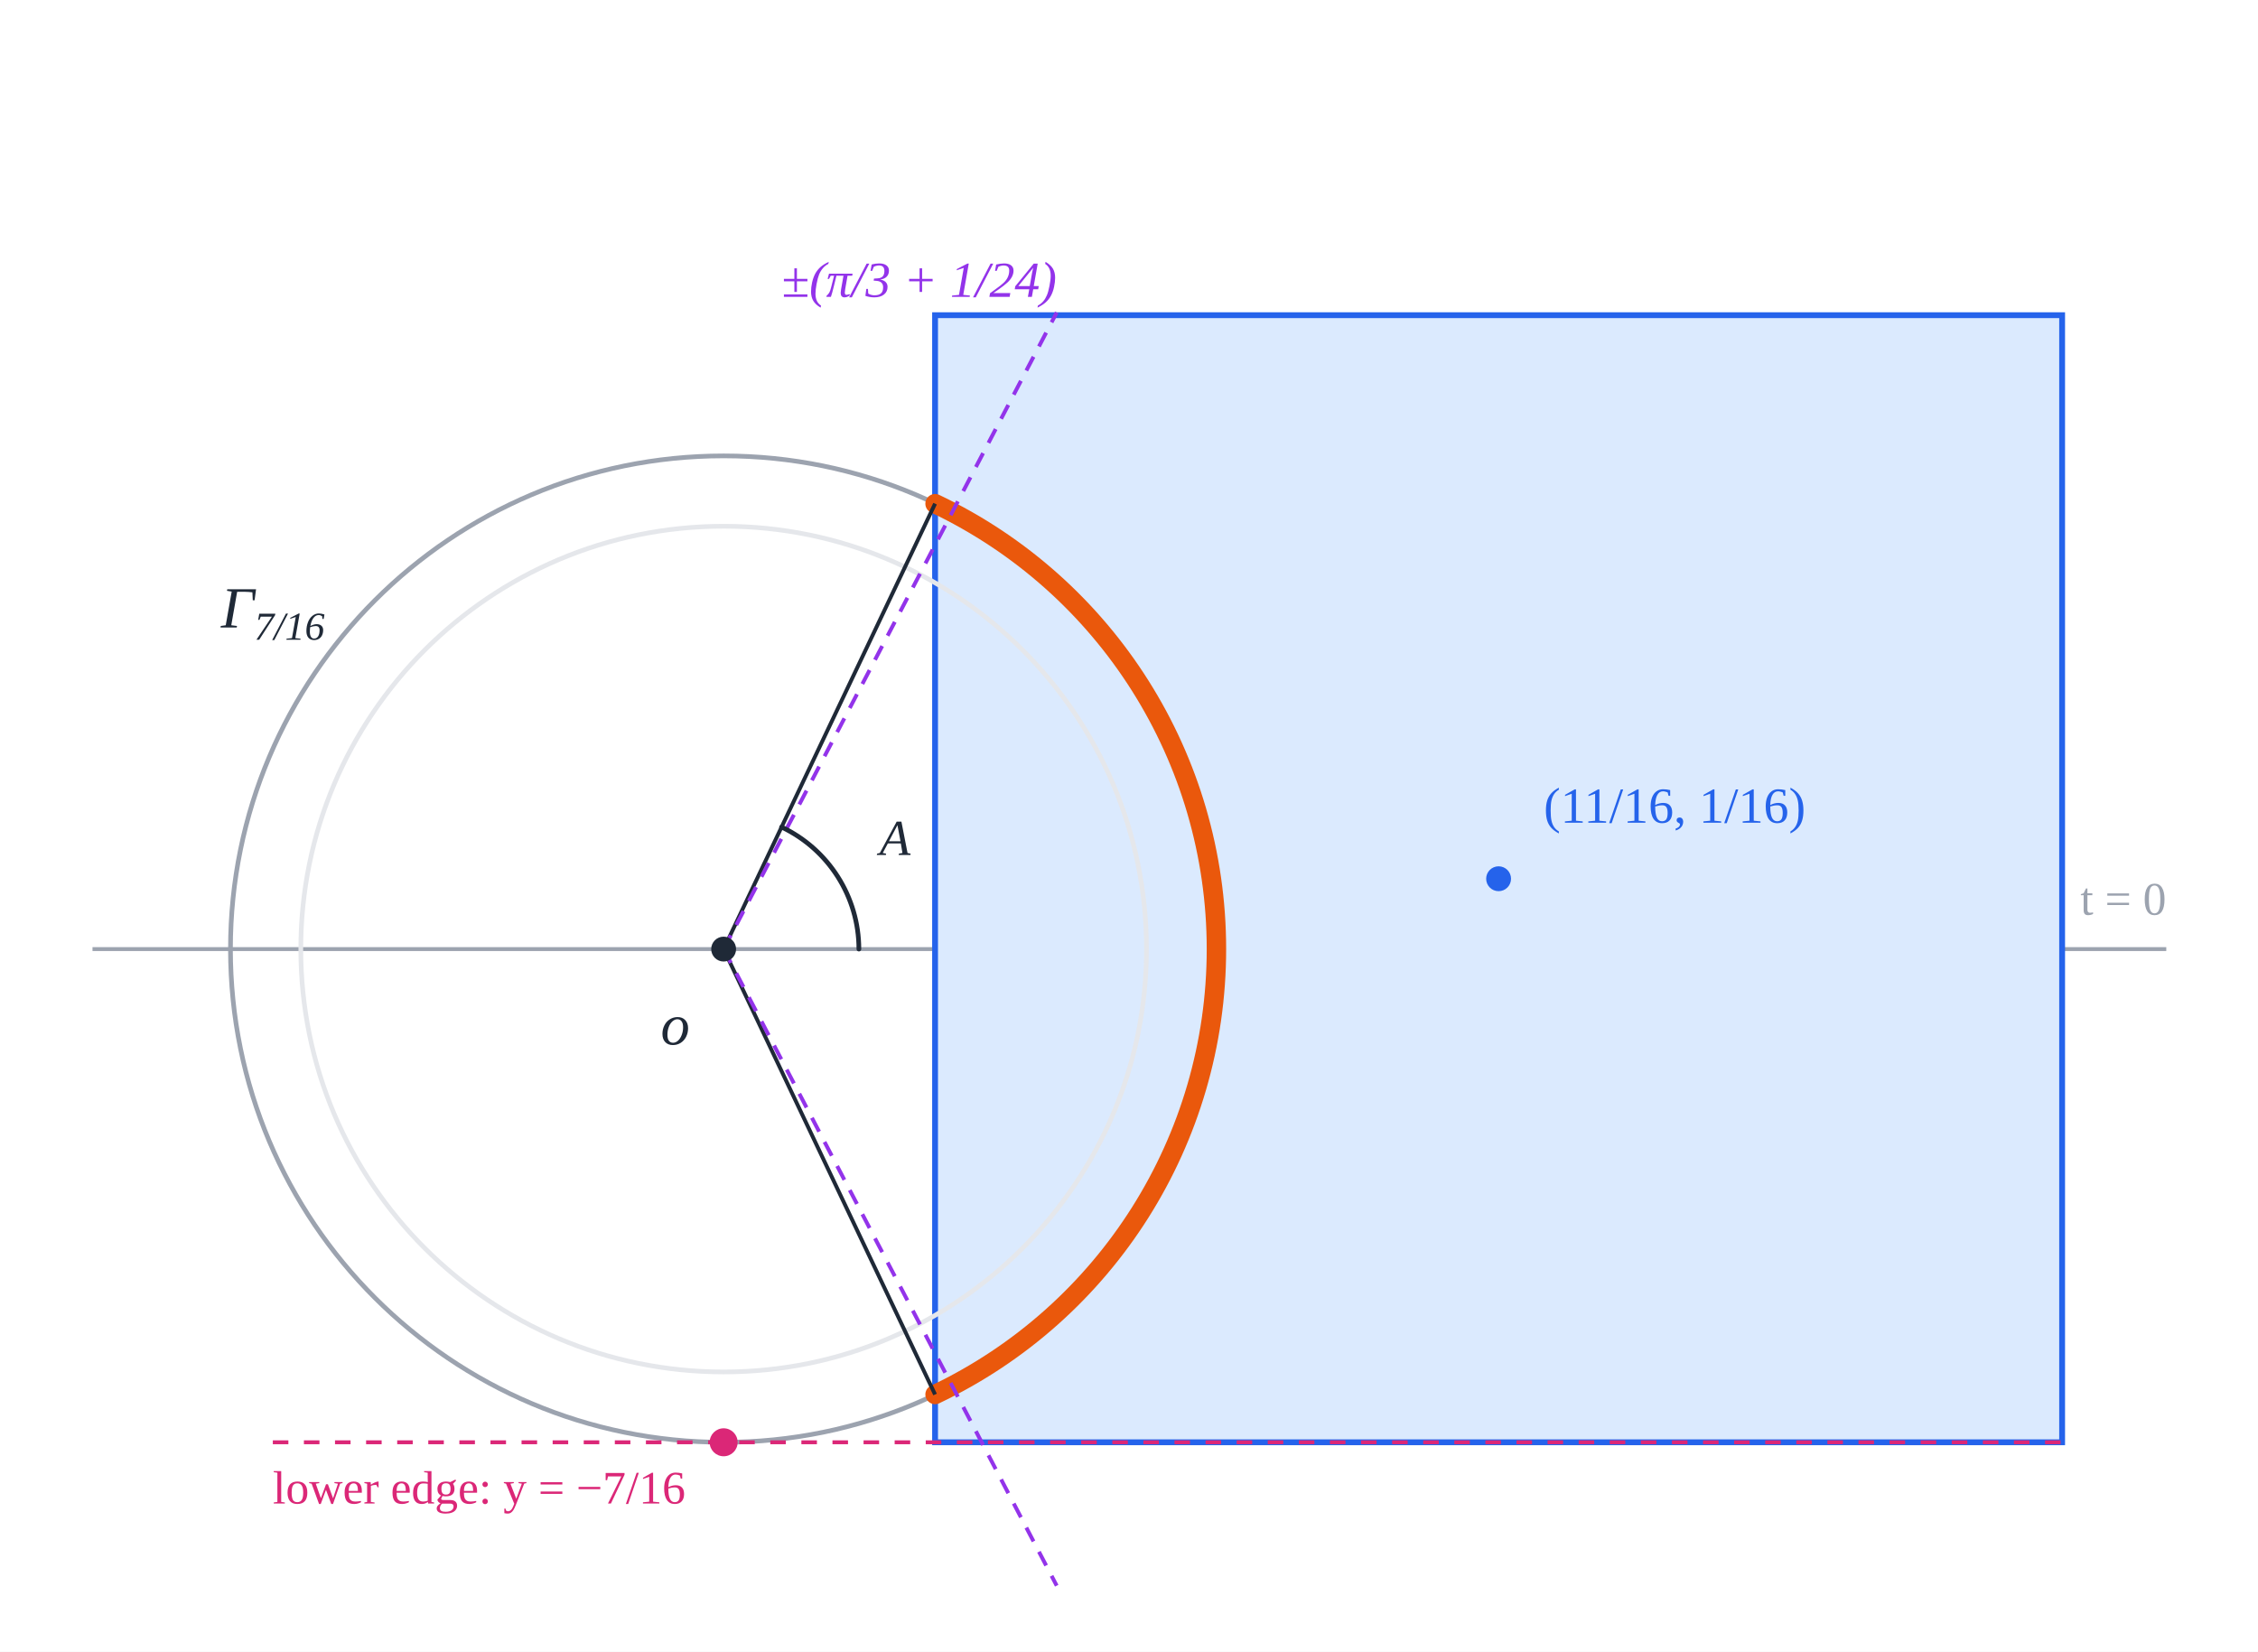
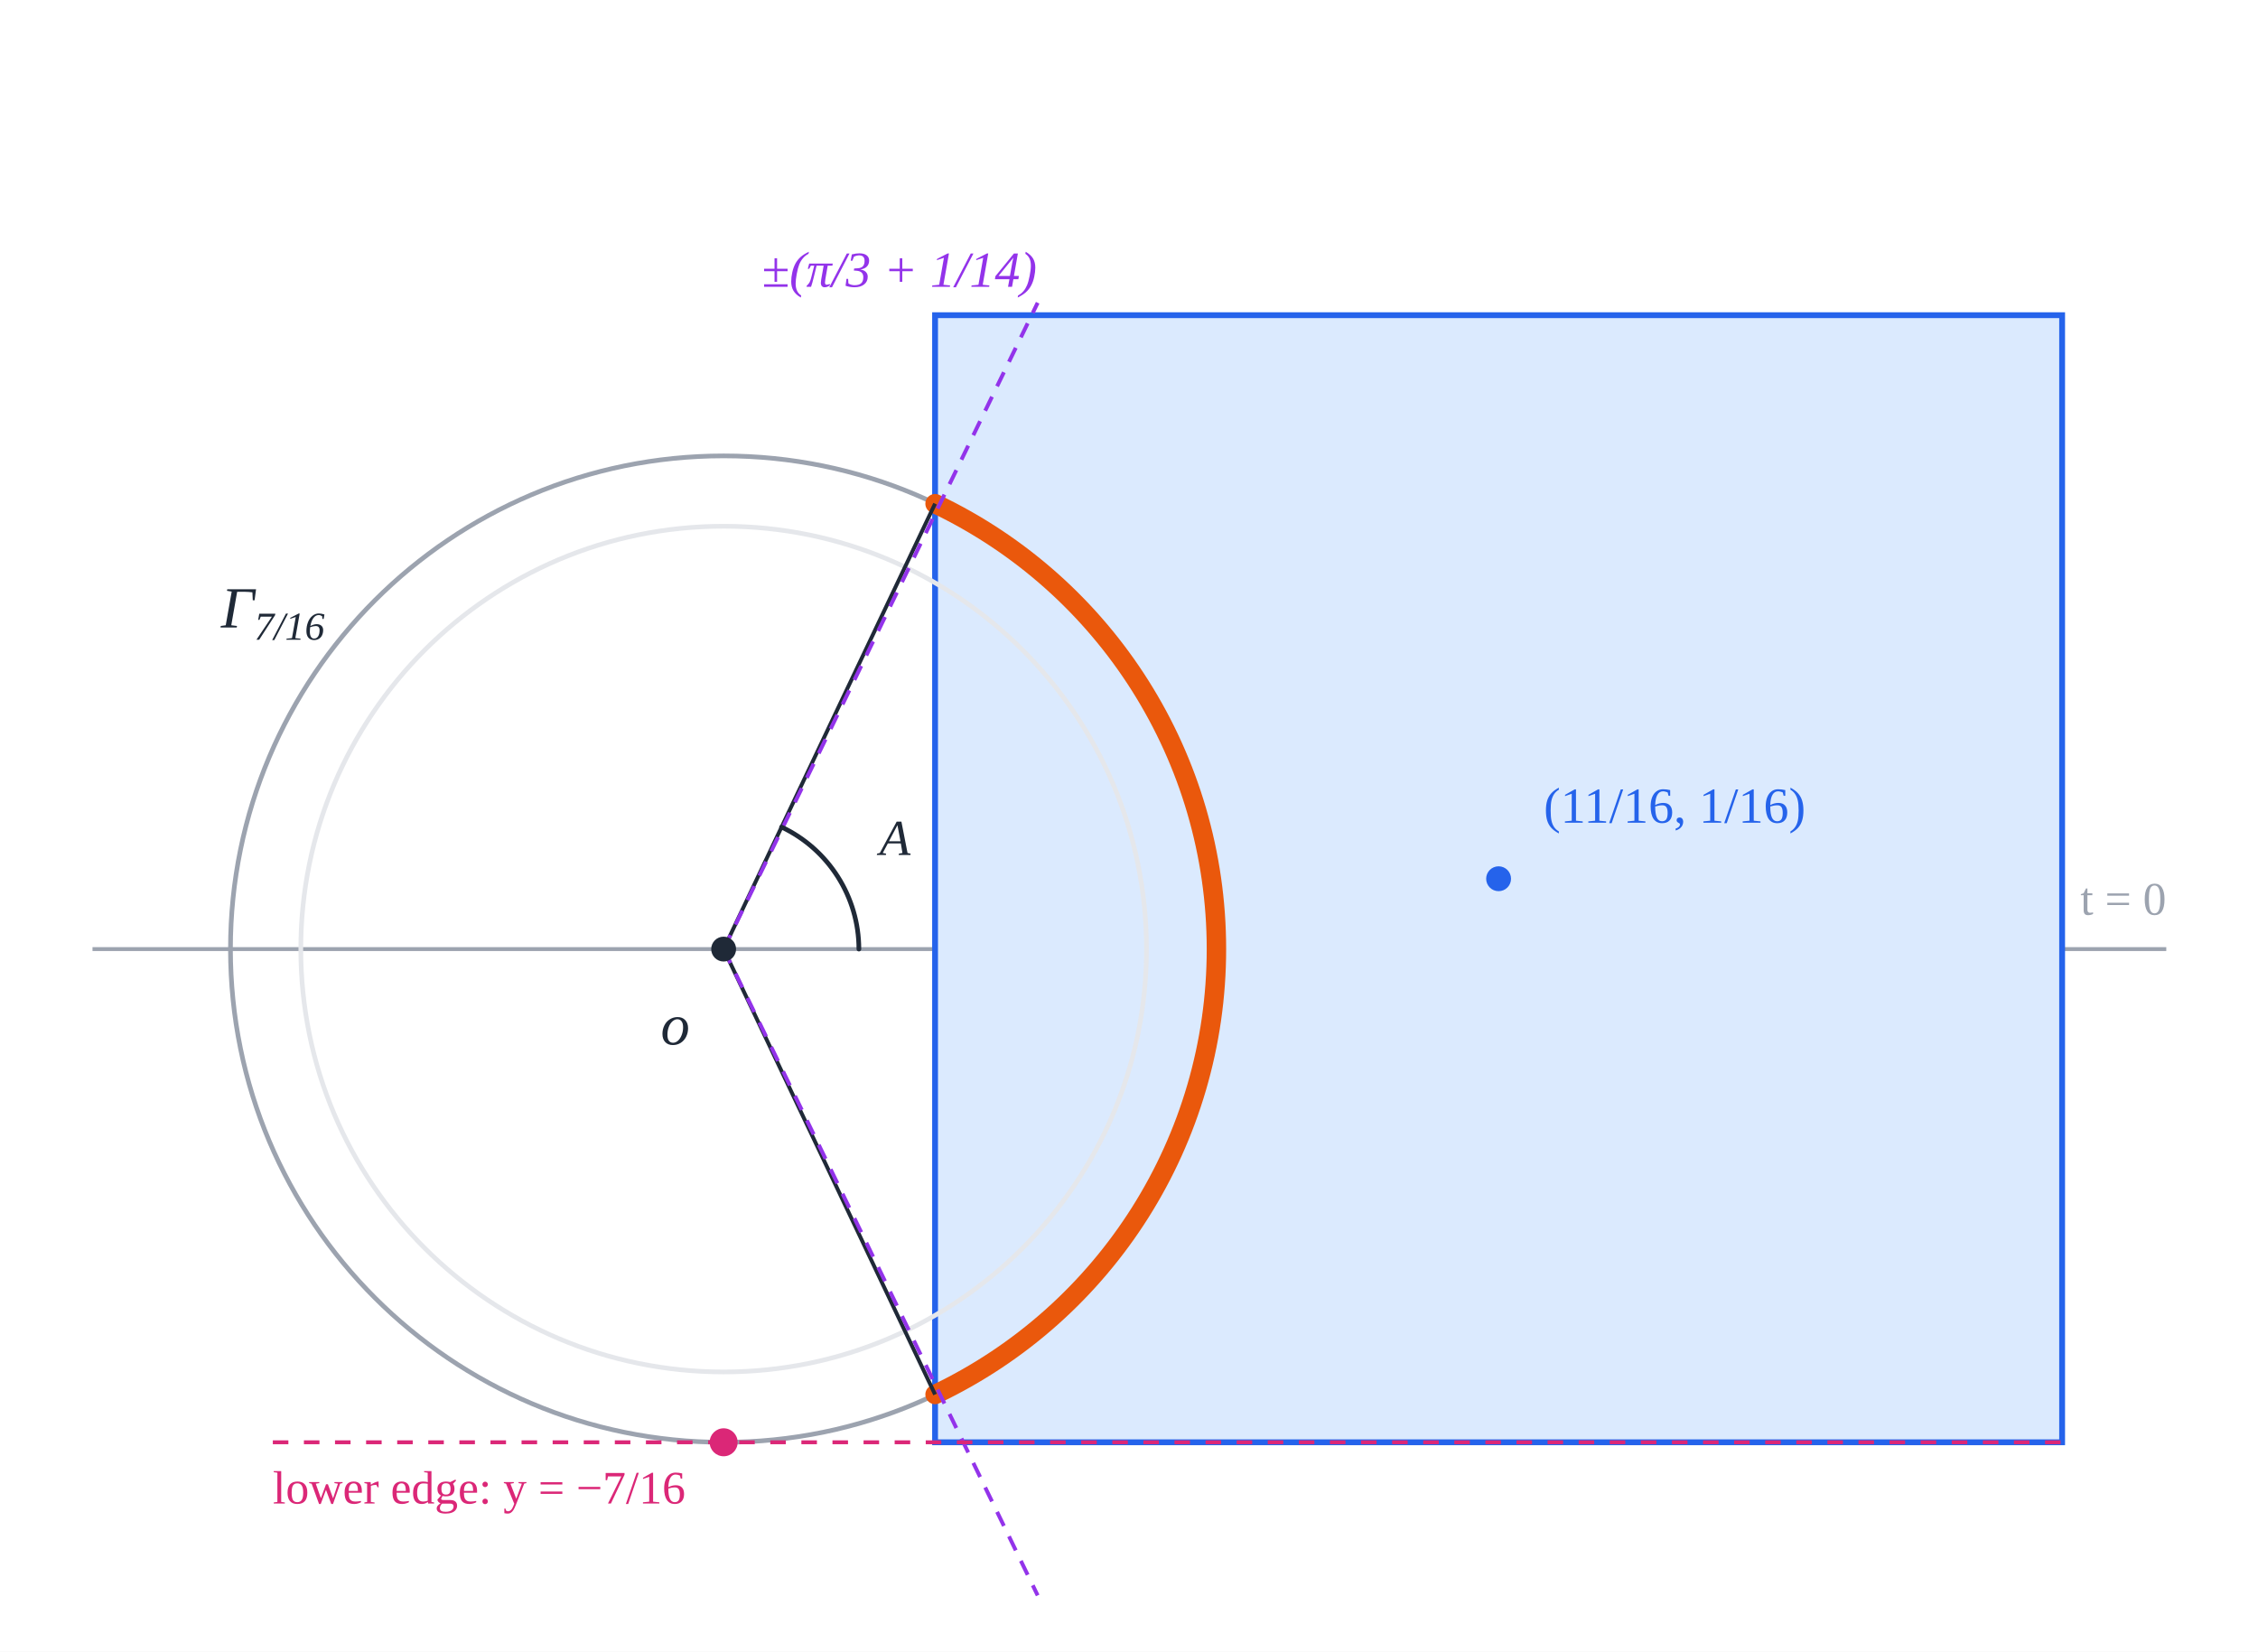
- <svg xmlns="http://www.w3.org/2000/svg" width="581" height="425" viewBox="0 0 581 425" role="img" aria-label="A square with a = 11/16 and b = 1/16 in its chart: the circle of radius 7/16 just touches the line of the lower edge, and the square holds a full cap of half-width more than pi/3 + 1/24">
+ <svg xmlns="http://www.w3.org/2000/svg" width="581" height="425" viewBox="0 0 581 425" role="img" aria-label="A square with a = 11/16 and b = 1/16 in its chart: the circle of radius 7/16 just touches the line of the lower edge, and the square holds a full cap of half-width more than pi/3 + 1/14">
  <defs>
    <marker id="arrow" viewBox="0 0 10 10" refX="9" refY="5" markerUnits="userSpaceOnUse" markerWidth="11" markerHeight="11" orient="auto-start-reverse">
      <path d="M 0 0 L 10 5 L 0 10 z" fill="#1f2937" />
    </marker>
  </defs>
  <rect width="100%" height="100%" fill="#ffffff" />
  <line x1="23.8" y1="244.2" x2="557.4" y2="244.2" stroke="#9ca3af" stroke-width="1" />
  <text x="557.4" y="232.6" font-size="12" font-family="Georgia, 'Times New Roman', serif" fill="#9ca3af" text-anchor="end" dominant-baseline="middle">t = 0</text>
  <polygon points="240.6,371.1 530.6,371.1 530.6,81.1 240.6,81.1" fill="#dbeafe" stroke="#2563eb" stroke-width="1.5" fill-opacity="1" />
  <circle cx="385.6" cy="226.1" r="3.2" fill="#2563eb" />
  <text x="397.2" y="208.7" font-size="13" font-family="Georgia, 'Times New Roman', serif" fill="#2563eb" text-anchor="start" dominant-baseline="middle">(11/16, 1/16)</text>
  <circle cx="186.2" cy="244.2" r="126.9" fill="none" stroke="#9ca3af" stroke-width="1.2" />
  <circle cx="186.2" cy="244.2" r="108.8" fill="none" stroke="#e5e7eb" stroke-width="1.2" />
  <path d="M 240.6 358.8 A 126.9 126.9 0 0 0 240.6 129.6" fill="none" stroke="#ea580c" stroke-width="5" stroke-linecap="round" />
  <line x1="186.2" y1="244.2" x2="240.6" y2="129.6" stroke="#1f2937" stroke-width="1" />
  <line x1="186.2" y1="244.2" x2="240.6" y2="358.8" stroke="#1f2937" stroke-width="1" />
-   <line x1="186.2" y1="244.2" x2="271.9" y2="80.4" stroke="#9333ea" stroke-width="1" stroke-dasharray="4 3" />
-   <line x1="186.2" y1="244.2" x2="271.9" y2="408.0" stroke="#9333ea" stroke-width="1" stroke-dasharray="4 3" />
+   <line x1="186.2" y1="244.2" x2="267.0" y2="77.9" stroke="#9333ea" stroke-width="1" stroke-dasharray="4 3" />
+   <line x1="186.2" y1="244.2" x2="267.0" y2="410.5" stroke="#9333ea" stroke-width="1" stroke-dasharray="4 3" />
  <path d="M 221.0 244.2 A 34.8 34.8 0 0 0 201.1 212.8" fill="none" stroke="#1f2937" stroke-width="1.2" stroke-linecap="round" />
  <text x="230.3" y="216.3" font-size="13" font-family="Georgia, 'Times New Roman', serif" fill="#1f2937" text-anchor="middle" dominant-baseline="middle" font-style="italic">A</text>
-   <text x="271.9" y="72.7" font-size="13" font-family="Georgia, 'Times New Roman', serif" fill="#9333ea" text-anchor="end" dominant-baseline="middle" font-style="italic">±(π/3 + 1/24)</text>
+   <text x="266.8" y="70.1" font-size="13" font-family="Georgia, 'Times New Roman', serif" fill="#9333ea" text-anchor="end" dominant-baseline="middle" font-style="italic">±(π/3 + 1/14)</text>
  <circle cx="186.2" cy="371.1" r="3.6" fill="#db2777" />
  <line x1="70.2" y1="371.1" x2="534.2" y2="371.1" stroke="#db2777" stroke-width="1" stroke-dasharray="4 4" />
  <text x="70.2" y="384.1" font-size="12" font-family="Georgia, 'Times New Roman', serif" fill="#db2777" text-anchor="start" dominant-baseline="middle">lower edge: y = −7/16</text>
  <text x="70.2" y="157.2" font-size="15" font-family="Georgia, 'Times New Roman', serif" fill="#1f2937" text-anchor="middle" dominant-baseline="middle" font-style="italic">Γ<tspan dy="4.5" font-size="10.2">7/16</tspan>
  </text>
  <circle cx="186.2" cy="244.2" r="3.2" fill="#1f2937" />
  <text x="177.5" y="264.5" font-size="15" font-family="Georgia, 'Times New Roman', serif" fill="#1f2937" text-anchor="end" dominant-baseline="middle" font-style="italic">o</text>
</svg>
